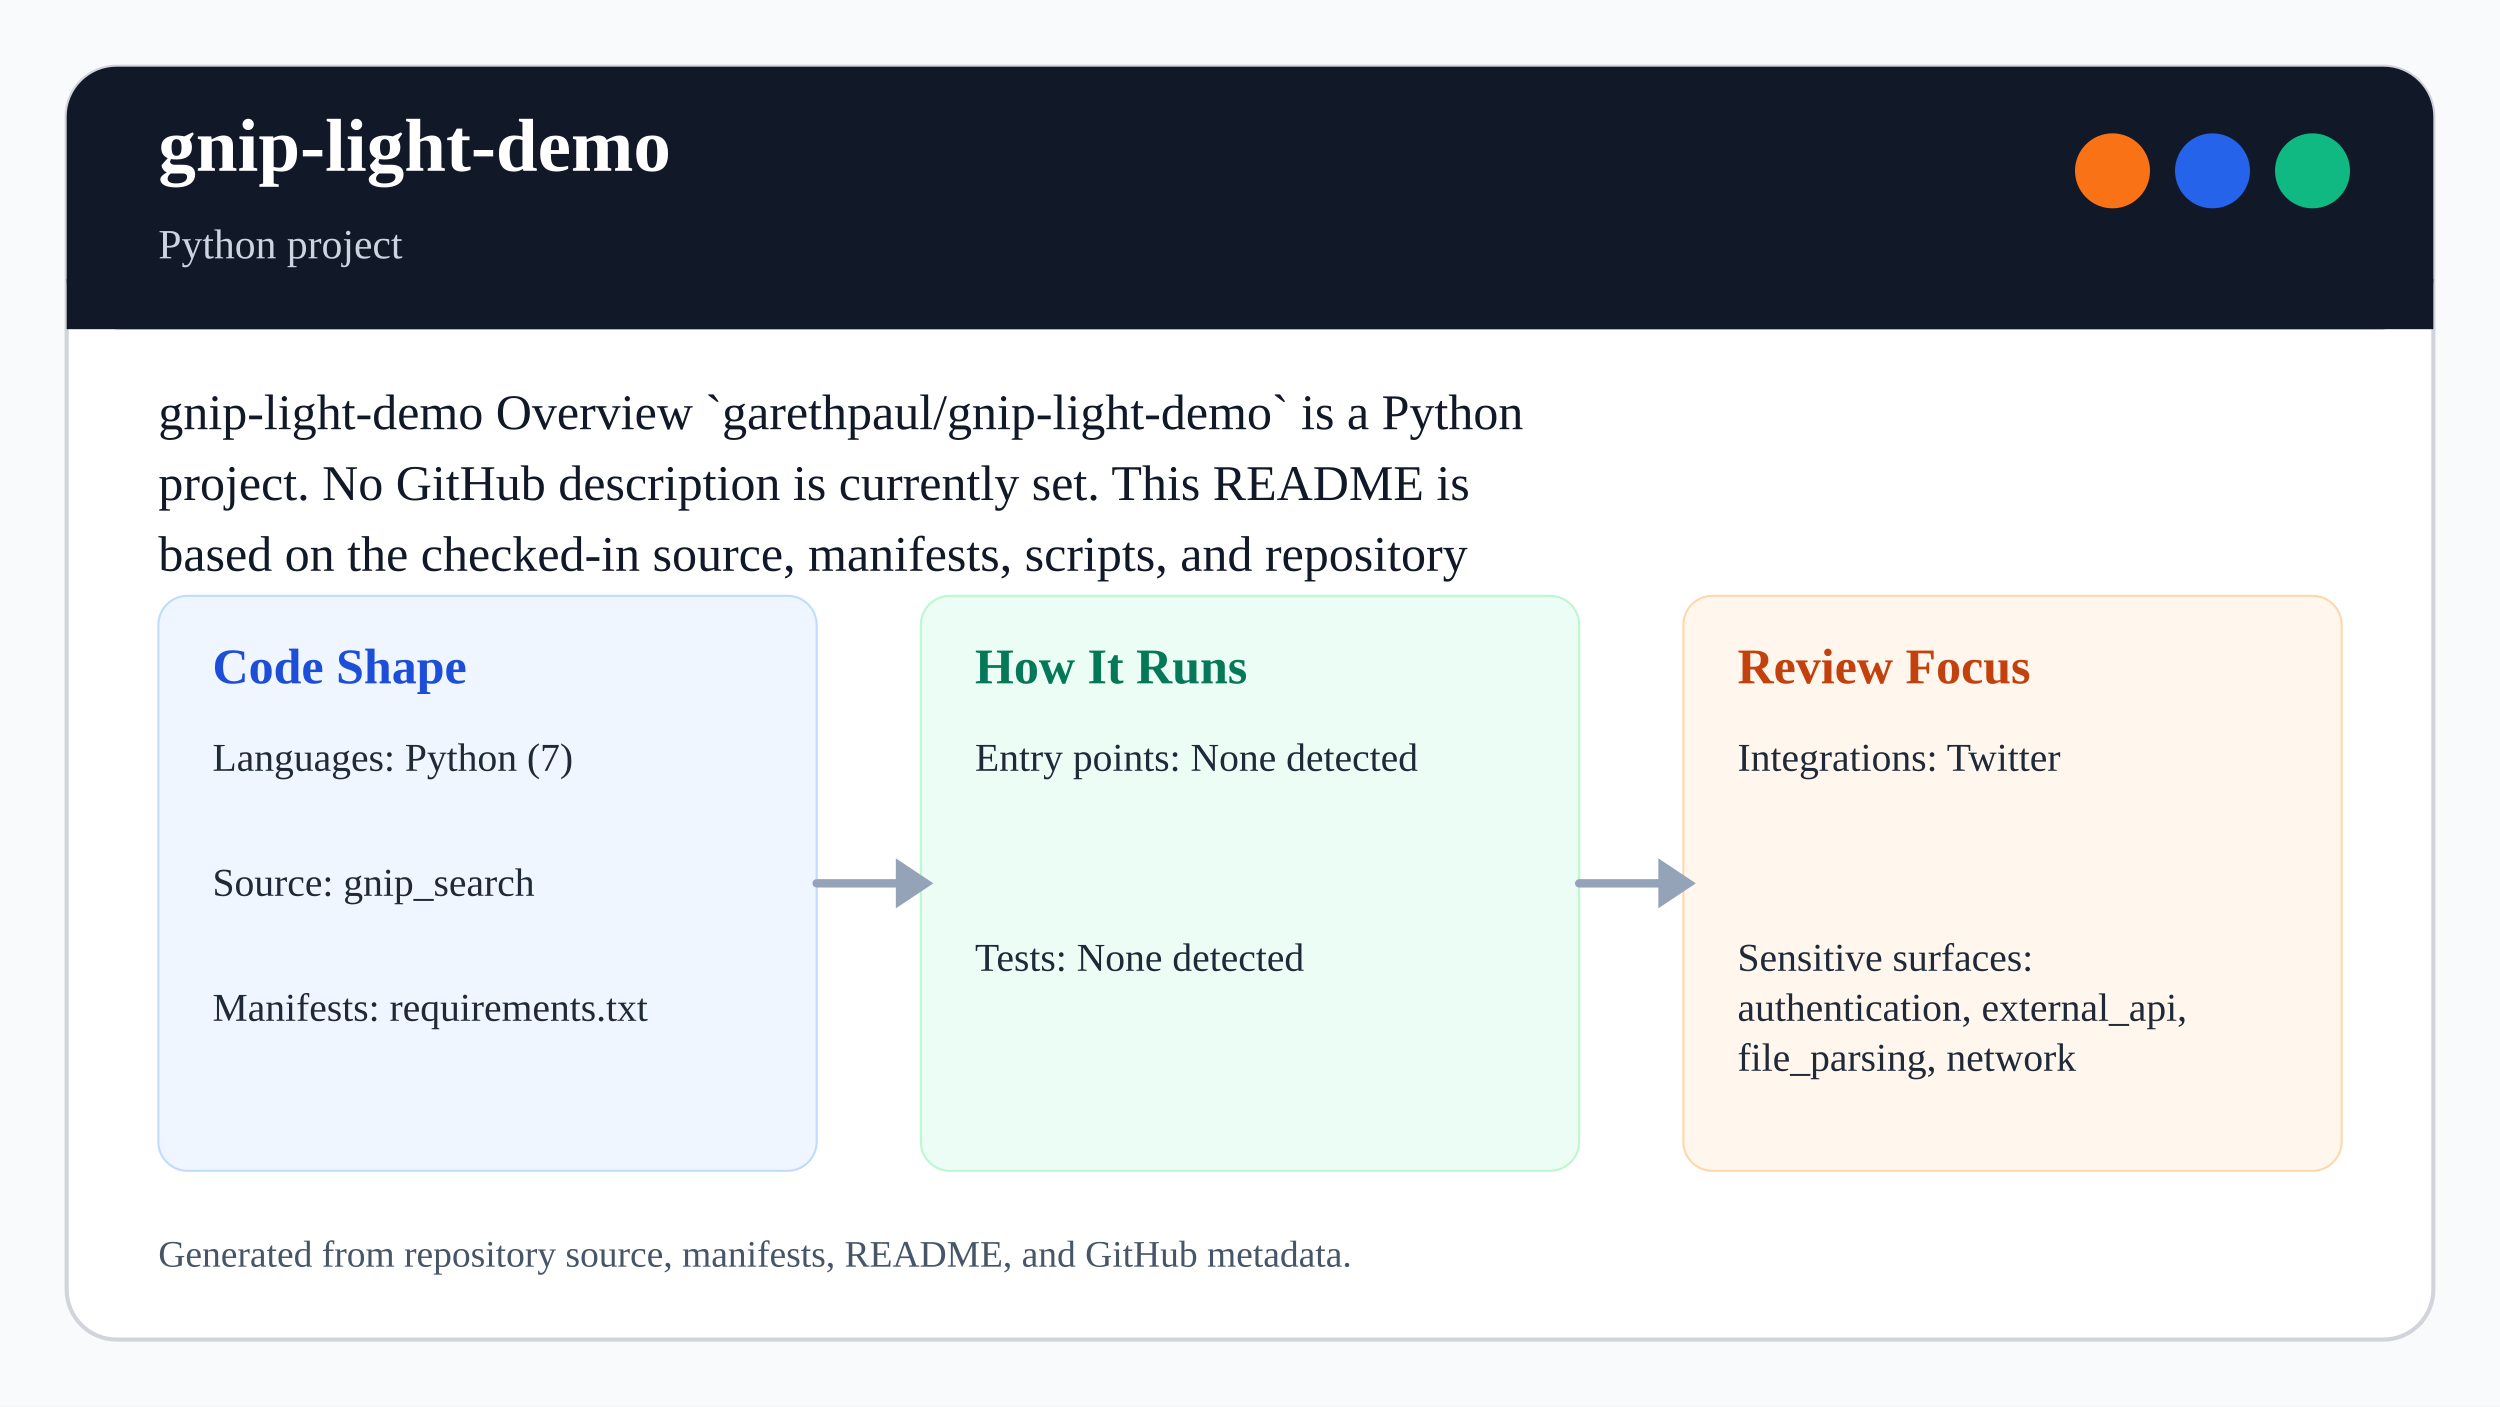
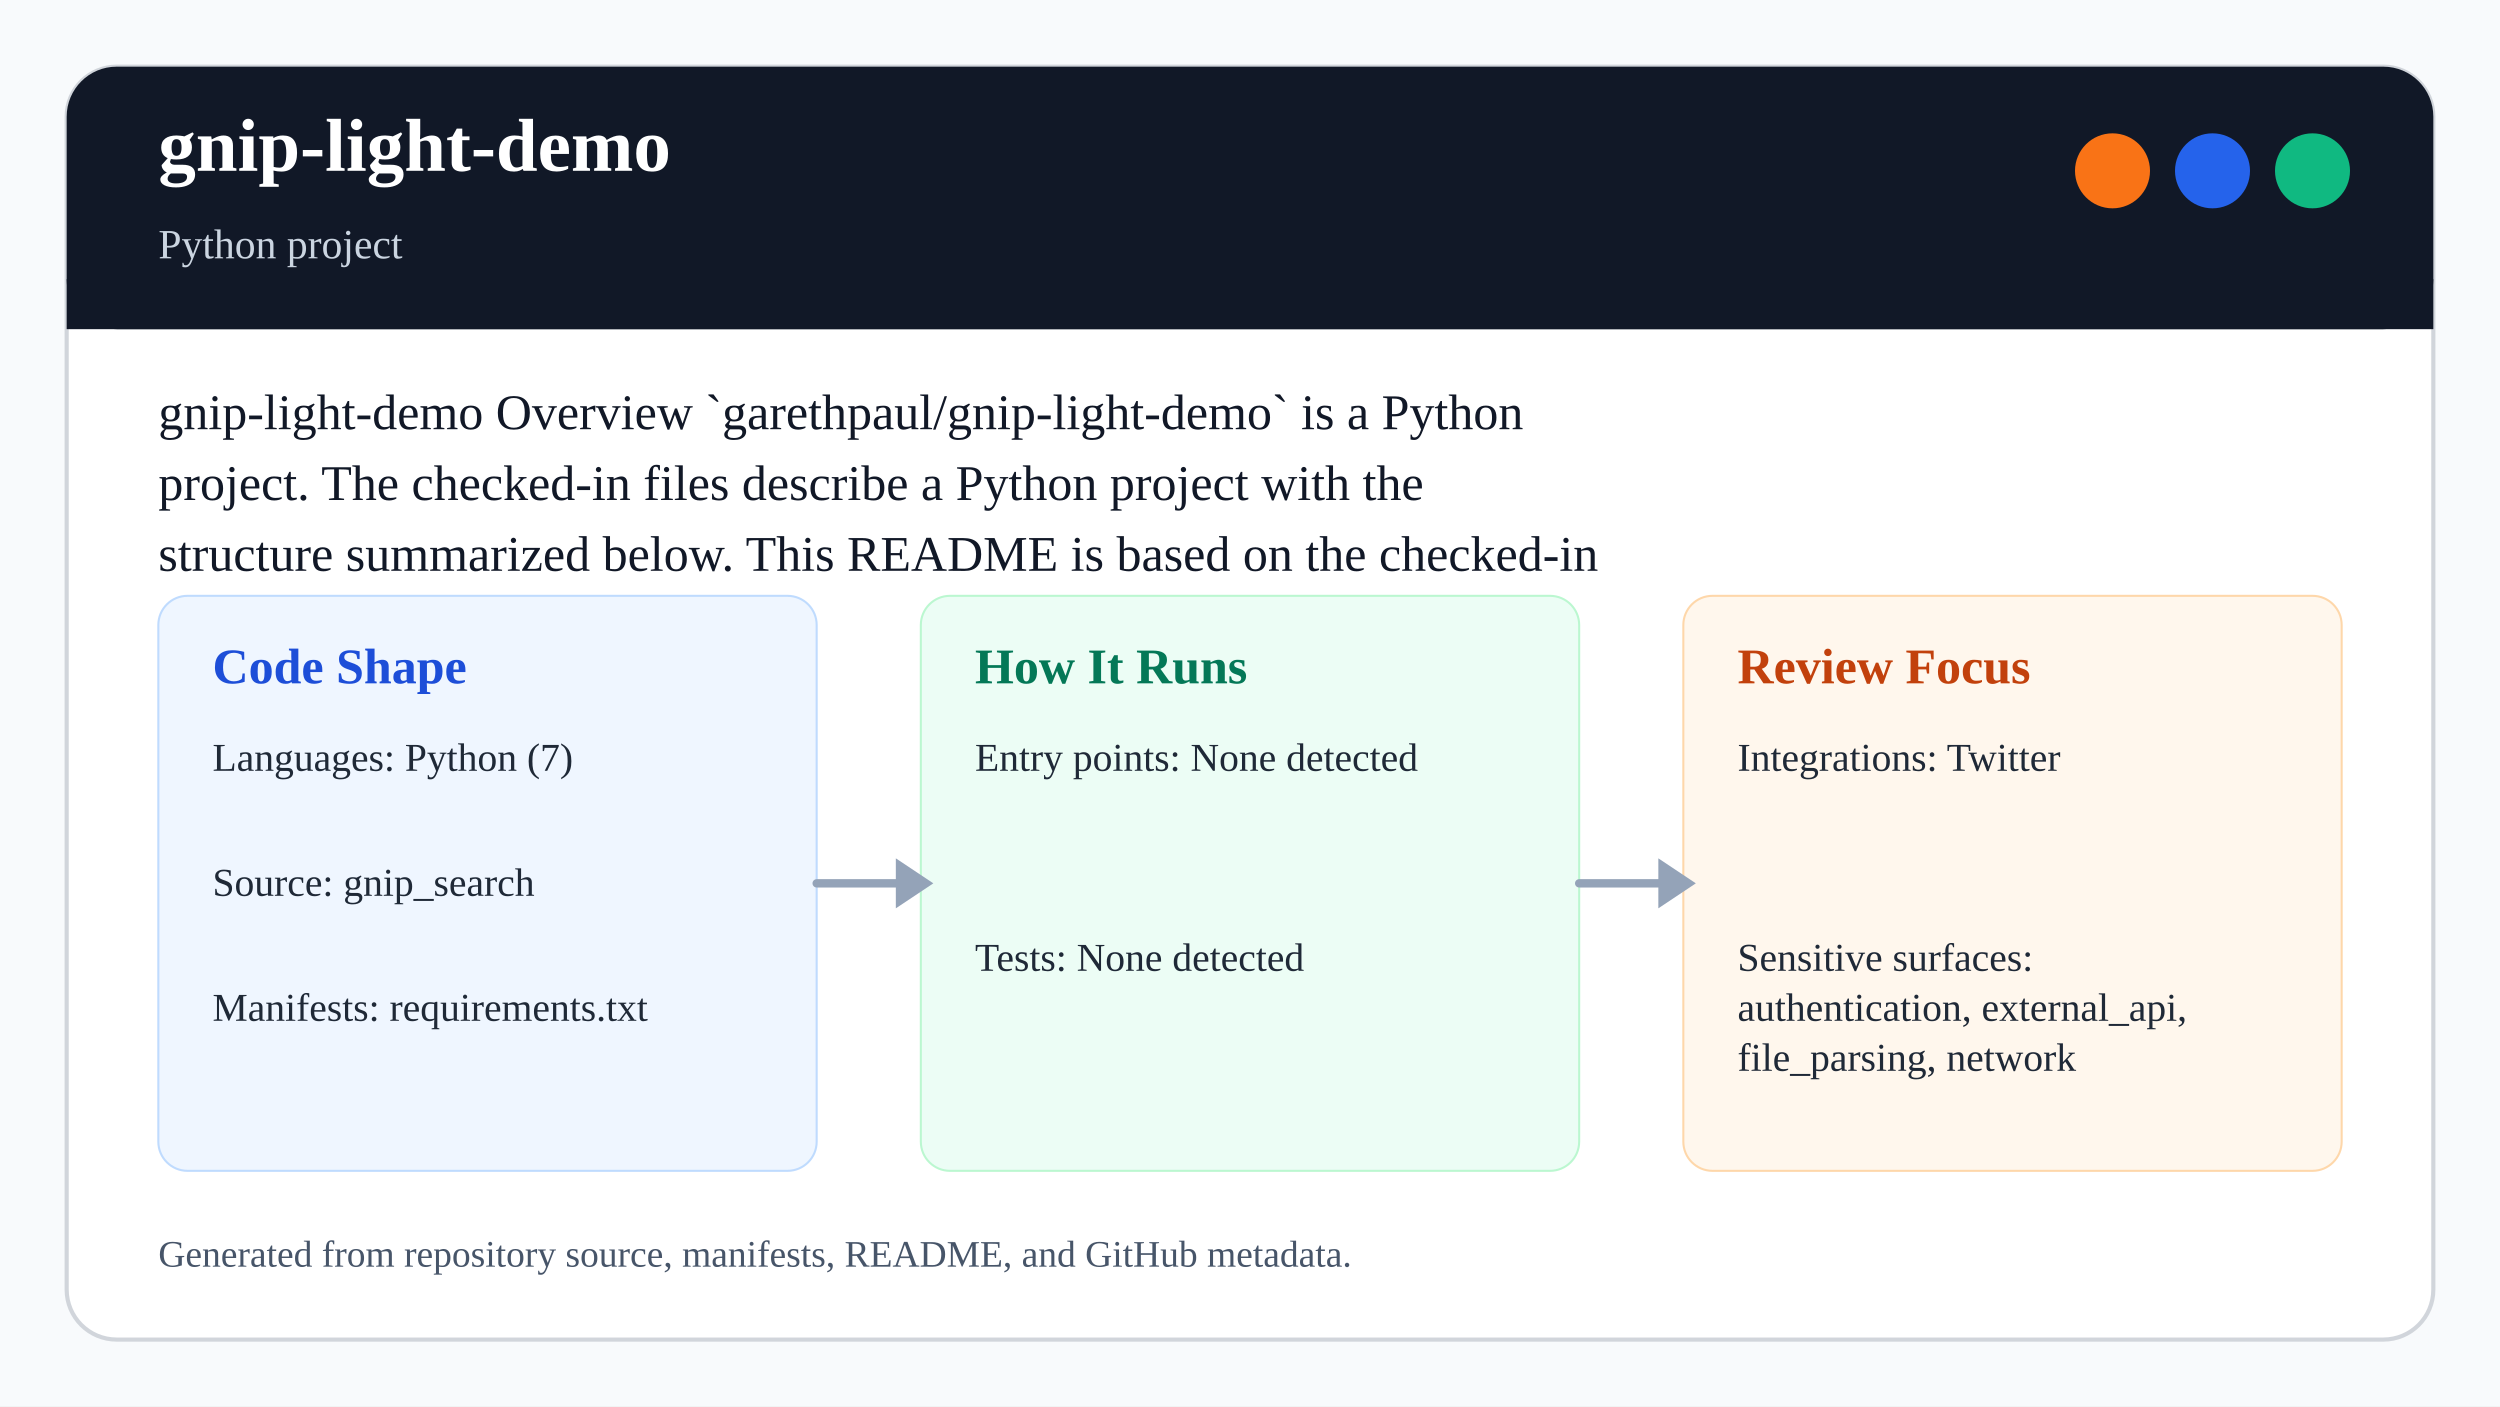
<svg xmlns="http://www.w3.org/2000/svg" width="1200" height="675" viewBox="0 0 1200 675" role="img" aria-labelledby="title desc">
  <rect width="1200" height="675" fill="#f8fafc" />
  <rect x="32" y="32" width="1136" height="611" rx="24" fill="#ffffff" stroke="#d1d5db" stroke-width="2" />
  <rect x="32" y="32" width="1136" height="126" rx="24" fill="#111827" />
  <path d="M32 134h1136v24H32z" fill="#111827" />
  <circle cx="1062" cy="82" r="18" fill="#2563eb" />
  <circle cx="1110" cy="82" r="18" fill="#10b981" />
  <circle cx="1014" cy="82" r="18" fill="#f97316" />
  <text x="76" y="82" font-size="36" fill="#ffffff" font-weight="700">gnip-light-demo</text>
  <text x="76" y="124" font-size="20" fill="#cbd5e1">Python project</text>
  <text x="76" y="206" font-size="24" fill="#111827">gnip-light-demo Overview `garethpaul/gnip-light-demo` is a Python</text>
-   <text x="76" y="240" font-size="24" fill="#111827">project. No GitHub description is currently set. This README is</text>
-   <text x="76" y="274" font-size="24" fill="#111827">based on the checked-in source, manifests, scripts, and repository</text>
+   <text x="76" y="240" font-size="24" fill="#111827">project. The checked-in files describe a Python project with the</text>
+   <text x="76" y="274" font-size="24" fill="#111827">structure summarized below. This README is based on the checked-in</text>
  <rect x="76" y="286" width="316" height="276" rx="14" fill="#eff6ff" stroke="#bfdbfe" />
  <text x="102" y="328" font-size="24" font-weight="700" fill="#1d4ed8">Code Shape</text>
  <text x="102" y="370" font-size="19" fill="#1f2937">Languages: Python (7)</text>
  <text x="102" y="430" font-size="19" fill="#1f2937">Source: gnip_search</text>
  <text x="102" y="490" font-size="19" fill="#1f2937">Manifests: requirements.txt</text>
  <rect x="442" y="286" width="316" height="276" rx="14" fill="#ecfdf5" stroke="#bbf7d0" />
  <text x="468" y="328" font-size="24" font-weight="700" fill="#047857">How It Runs</text>
  <text x="468" y="370" font-size="19" fill="#1f2937">Entry points: None detected</text>
  <text x="468" y="466" font-size="19" fill="#1f2937">Tests: None detected</text>
  <rect x="808" y="286" width="316" height="276" rx="14" fill="#fff7ed" stroke="#fed7aa" />
  <text x="834" y="328" font-size="24" font-weight="700" fill="#c2410c">Review Focus</text>
  <text x="834" y="370" font-size="19" fill="#1f2937">Integrations: Twitter</text>
  <text x="834" y="466" font-size="19" fill="#1f2937">Sensitive surfaces:</text>
  <text x="834" y="490" font-size="19" fill="#1f2937">authentication, external_api,</text>
  <text x="834" y="514" font-size="19" fill="#1f2937">file_parsing, network</text>
  <path d="M392 424h50" stroke="#94a3b8" stroke-width="4" stroke-linecap="round" />
  <path d="M430 412l18 12-18 12z" fill="#94a3b8" />
  <path d="M758 424h50" stroke="#94a3b8" stroke-width="4" stroke-linecap="round" />
  <path d="M796 412l18 12-18 12z" fill="#94a3b8" />
  <text x="76" y="608" font-size="18" fill="#475569">Generated from repository source, manifests, README, and GitHub metadata.</text>
</svg>
